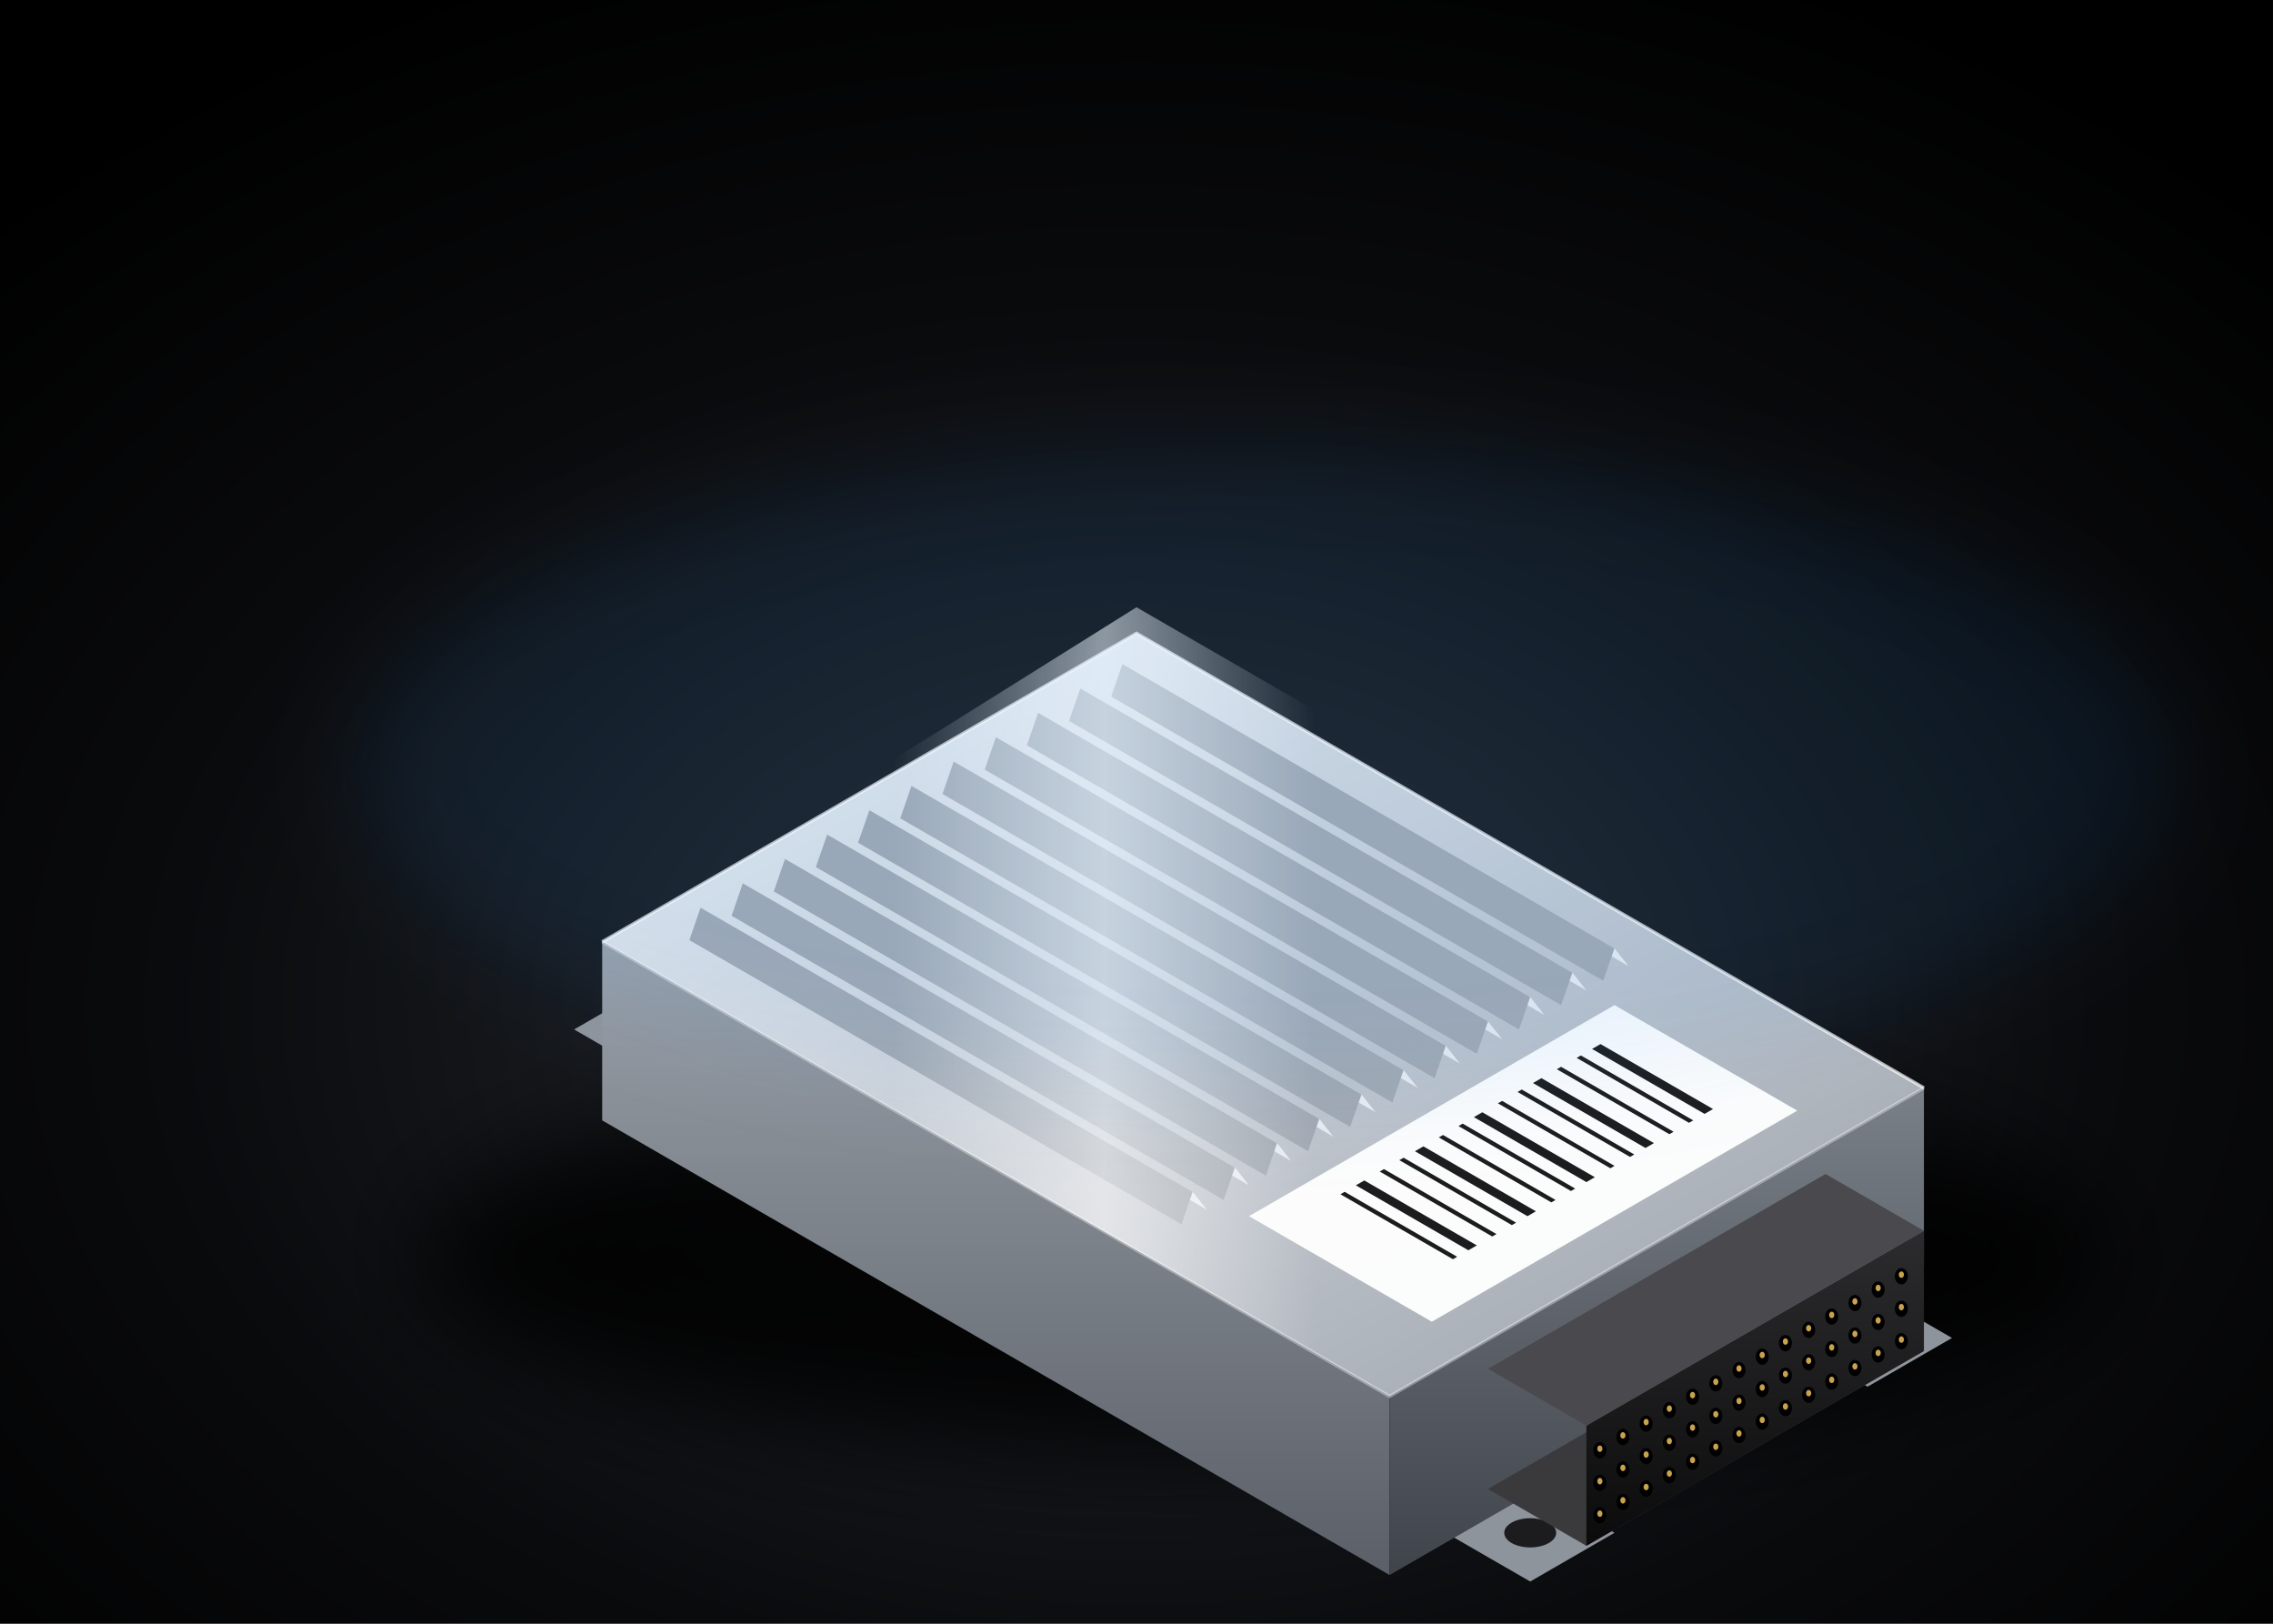
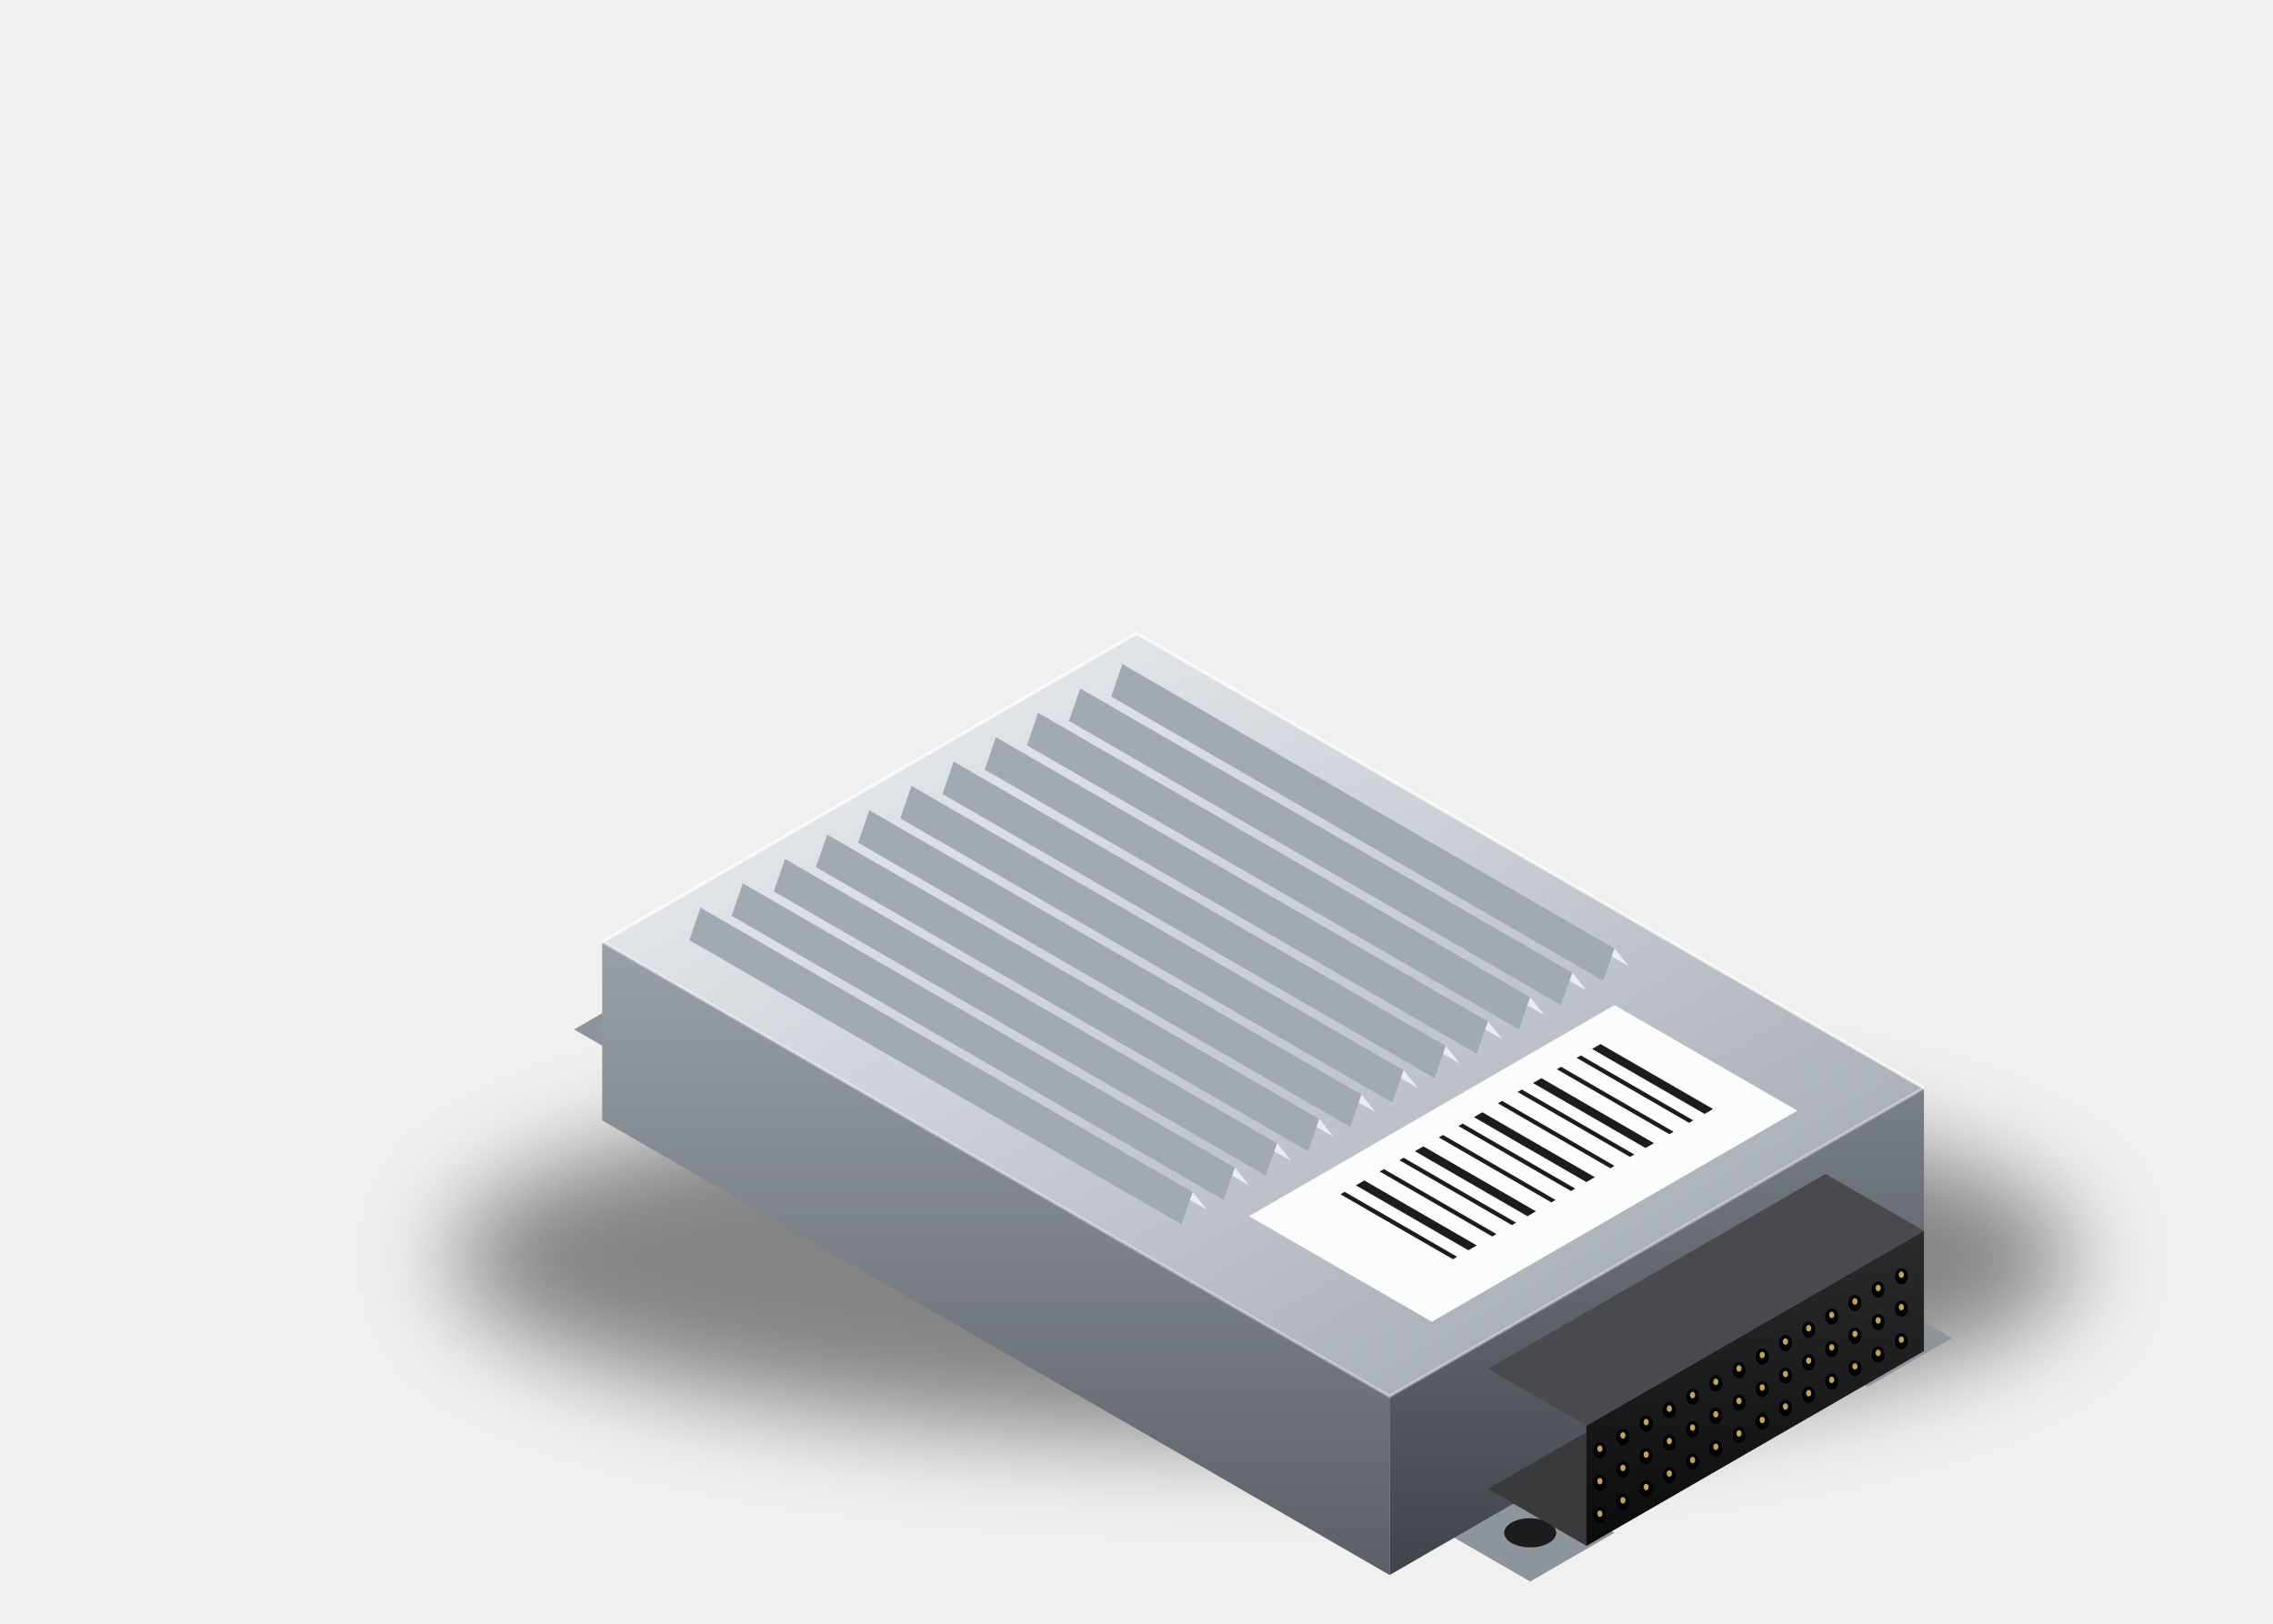
<svg xmlns="http://www.w3.org/2000/svg" viewBox="0 0 1400 1000" width="1400" height="1000">
-   <style>
- .wv{animation:wv 3.2s linear infinite}
- @keyframes wv{to{transform:translateX(-500px)}}
- .blink{animation:blink 1.8s ease-in-out infinite}
- @keyframes blink{50%{opacity:.15}}
- .cloth{animation:cloth .9s linear infinite}
- @keyframes cloth{to{transform:translateY(12px)}}
- .reed{animation:reed .45s ease-in-out infinite alternate}
- @keyframes reed{to{transform:translateY(-10px)}}
- .draw{stroke-dasharray:420;stroke-dashoffset:420;animation:draw 3.5s ease-in-out infinite}
- @keyframes draw{60%,100%{stroke-dashoffset:0}}
- .eq{transform-box:fill-box;transform-origin:50% 100%;animation:eq 1.1s ease-in-out infinite alternate}
- @keyframes eq{0%{transform:scaleY(.35)}100%{transform:scaleY(1)}}
- .lift{animation:lift 6s ease-in-out infinite}
- @keyframes lift{0%,15%,85%,100%{transform:translateY(0)}45%,55%{transform:translateY(-230px)}}
- .sweep{animation:sweep 4.5s ease-in-out infinite}
- @keyframes sweep{0%{transform:translateX(-700px)}60%,100%{transform:translateX(900px)}}
- .glow{animation:gl 4s ease-in-out infinite}
- @keyframes gl{50%{opacity:.02}}
- @media (prefers-reduced-motion:reduce){*{animation:none!important}.draw{stroke-dashoffset:0}}
- </style>
  <defs>
-     <filter id="blur30" x="-20%" y="-20%" width="140%" height="160%">
+     <clipPath id="bclip">
+       <rect x="320" y="170" width="1760" height="840" rx="20" />
+     </clipPath>
+     <linearGradient id="board" x1="0" y1="0" x2="1" y2="1">
+       <stop offset="0" stop-color="#14382f" />
+       <stop offset=".55" stop-color="#0d2720" />
+       <stop offset="1" stop-color="#081a15" />
+     </linearGradient>
+     <pattern id="hatch" width="16" height="16" patternUnits="userSpaceOnUse" patternTransform="rotate(45)">
+       <path d="M0 0V16" stroke="#1a463b" stroke-width="2" />
+     </pattern>
+     <linearGradient id="chip" x1="0" y1="0" x2="0" y2="1">
+       <stop offset="0" stop-color="#26272b" />
+       <stop offset="1" stop-color="#0c0c0e" />
+     </linearGradient>
+     <linearGradient id="die" x1="0" y1="0" x2="1" y2="1">
+       <stop offset="0" stop-color="#3a3d44" />
+       <stop offset=".5" stop-color="#1b1c20" />
+       <stop offset="1" stop-color="#2e3036" />
+     </linearGradient>
+     <linearGradient id="pin" x1="0" y1="0" x2="1" y2="0">
+       <stop offset="0" stop-color="#8d939b" />
+       <stop offset=".5" stop-color="#eef1f4" />
+       <stop offset="1" stop-color="#8d939b" />
+     </linearGradient>
+     <linearGradient id="pinh" x1="0" y1="0" x2="0" y2="1">
+       <stop offset="0" stop-color="#8d939b" />
+       <stop offset=".5" stop-color="#eef1f4" />
+       <stop offset="1" stop-color="#8d939b" />
+     </linearGradient>
+     <linearGradient id="gold" x1="0" y1="0" x2="1" y2="1">
+       <stop offset="0" stop-color="#f3dc9b" />
+       <stop offset=".5" stop-color="#c9a24f" />
+       <stop offset="1" stop-color="#8f6e2c" />
+     </linearGradient>
+     <radialGradient id="alu" cx="40%" cy="35%" r="70%">
+       <stop offset="0" stop-color="#f4f6f8" />
+       <stop offset=".6" stop-color="#b9bec5" />
+       <stop offset="1" stop-color="#6c7178" />
+     </radialGradient>
+     <linearGradient id="ind" x1="0" y1="0" x2="1" y2="1">
+       <stop offset="0" stop-color="#4a4d53" />
+       <stop offset="1" stop-color="#1d1e21" />
+     </linearGradient>
+     <linearGradient id="sheen" x1="0" y1="0" x2="1" y2="1">
+       <stop offset="0" stop-color="#fff" stop-opacity=".09" />
+       <stop offset=".35" stop-color="#fff" stop-opacity="0" />
+       <stop offset="1" stop-color="#2997FF" stop-opacity=".06" />
+     </linearGradient>
+     <filter id="shadow" x="-10%" y="-10%" width="120%" height="140%">
      <feGaussianBlur stdDeviation="30" />
+     </filter>
+     <filter id="soft" x="-30%" y="-30%" width="160%" height="160%">
+       <feGaussianBlur stdDeviation="6" />
    </filter>
    <filter id="blur12" x="-50%" y="-50%" width="200%" height="200%">
      <feGaussianBlur stdDeviation="12" />
    </filter>
-     <filter id="blur4" x="-50%" y="-50%" width="200%" height="200%">
-       <feGaussianBlur stdDeviation="4" />
+     <filter id="blur30" x="-20%" y="-20%" width="140%" height="180%">
+       <feGaussianBlur stdDeviation="30" />
    </filter>
-     <linearGradient id="steelV" x1="0" y1="0" x2="1" y2="0">
-       <stop offset="0" stop-color="#8e949b" />
-       <stop offset=".4" stop-color="#f2f4f6" />
-       <stop offset=".75" stop-color="#b4b9c0" />
-       <stop offset="1" stop-color="#6b7077" />
+     <radialGradient id="glowB" r="50%">
+       <stop offset="0" stop-color="#2997FF" stop-opacity=".9" />
+       <stop offset="1" stop-color="#2997FF" stop-opacity="0" />
+     </radialGradient>
+     <radialGradient id="glowG" r="50%">
+       <stop offset="0" stop-color="#30D158" stop-opacity=".9" />
+       <stop offset="1" stop-color="#30D158" stop-opacity="0" />
+     </radialGradient>
+     <radialGradient id="glowO" r="50%">
+       <stop offset="0" stop-color="#FF9F0A" stop-opacity=".9" />
+       <stop offset="1" stop-color="#FF9F0A" stop-opacity="0" />
+     </radialGradient>
+     <radialGradient id="hot" r="50%">
+       <stop offset="0" stop-color="#fff3d6" />
+       <stop offset=".25" stop-color="#ffb347" stop-opacity=".9" />
+       <stop offset="1" stop-color="#ff6a00" stop-opacity="0" />
+     </radialGradient>
+     <radialGradient id="smoke" r="50%">
+       <stop offset="0" stop-color="#fff" stop-opacity=".22" />
+       <stop offset="1" stop-color="#fff" stop-opacity="0" />
+     </radialGradient>
+     <radialGradient id="vig" cx="55%" cy="60%" r="75%">
+       <stop offset=".55" stop-color="#000" stop-opacity="0" />
+       <stop offset="1" stop-color="#000" stop-opacity=".75" />
+     </radialGradient>
+     <linearGradient id="handle" x1="0" y1="0" x2="0" y2="1">
+       <stop offset="0" stop-color="#3a3a3d" />
+       <stop offset=".45" stop-color="#1c1c1e" />
+       <stop offset="1" stop-color="#050505" />
+     </linearGradient>
+     <linearGradient id="steel" x1="0" y1="0" x2="0" y2="1">
+       <stop offset="0" stop-color="#6d7279" />
+       <stop offset=".35" stop-color="#f2f4f6" />
+       <stop offset=".7" stop-color="#9aa0a7" />
+       <stop offset="1" stop-color="#4b4f55" />
+     </linearGradient>
+     <linearGradient id="tipg" x1="0" y1="0" x2="0" y2="1">
+       <stop offset="0" stop-color="#5a4a3a" />
+       <stop offset=".4" stop-color="#d9c3a5" />
+       <stop offset="1" stop-color="#3b3027" />
    </linearGradient>
    <linearGradient id="steelH" x1="0" y1="0" x2="0" y2="1">
      <stop offset="0" stop-color="#f4f5f7" />
      <stop offset=".5" stop-color="#c3c7cd" />
      <stop offset="1" stop-color="#8b9097" />
    </linearGradient>
-     <radialGradient id="dbg" cx="50%" cy="62%" r="70%">
-       <stop offset="0" stop-color="#262a31" />
-       <stop offset=".6" stop-color="#0a0b0d" />
+     <linearGradient id="inside" x1="0" y1="0" x2="0" y2="1">
+       <stop offset="0" stop-color="#1c1c1e" />
+       <stop offset="1" stop-color="#3a3a3c" />
+     </linearGradient>
+     <linearGradient id="frame" x1="0" y1="0" x2="1" y2="0">
+       <stop offset="0" stop-color="#d7dadf" />
+       <stop offset=".5" stop-color="#ffffff" />
+       <stop offset="1" stop-color="#b9bdc4" />
+     </linearGradient>
+     <linearGradient id="fabric" x1="0" y1="0" x2="0" y2="1">
+       <stop offset="0" stop-color="#2c5fb3" />
+       <stop offset="1" stop-color="#173a78" />
+     </linearGradient>
+     <pattern id="weave" width="12" height="12" patternUnits="userSpaceOnUse">
+       <rect width="12" height="12" fill="url(#fabric)" />
+       <rect width="6" height="6" fill="#fff" opacity=".10" />
+       <rect x="6" y="6" width="6" height="6" fill="#fff" opacity=".10" />
+       <rect x="6" width="6" height="6" fill="#000" opacity=".06" />
+     </pattern>
+     <linearGradient id="fade" x1="0" y1="0" x2="0" y2="1">
+       <stop offset="0" stop-color="#fff" stop-opacity="0" />
+       <stop offset="1" stop-color="#fff" stop-opacity=".25" />
+     </linearGradient>
+     <linearGradient id="scr" x1="0" y1="0" x2="1" y2="1">
+       <stop offset="0" stop-color="#0b1220" />
+       <stop offset="1" stop-color="#121a2c" />
+     </linearGradient>
+     <linearGradient id="body" x1="0" y1="0" x2="1" y2="1">
+       <stop offset="0" stop-color="#3a3a3d" />
+       <stop offset="1" stop-color="#1a1a1c" />
+     </linearGradient>
+     <linearGradient id="bump" x1="0" y1="0" x2="0" y2="1">
+       <stop offset="0" stop-color="#2a2a2c" />
+       <stop offset="1" stop-color="#0d0d0e" />
+     </linearGradient>
+     <radialGradient id="knob" cx="40%" cy="35%" r="70%">
+       <stop offset="0" stop-color="#6e7279" />
+       <stop offset=".7" stop-color="#2c2d31" />
+       <stop offset="1" stop-color="#151517" />
+     </radialGradient>
+     <pattern id="grid" width="52" height="52" patternUnits="userSpaceOnUse">
+       <path d="M52 0H0V52" fill="none" stroke="#2c3a4a" stroke-width="1.2" />
+     </pattern>
+     <linearGradient id="red" x1="0" y1="0" x2="0" y2="1">
+       <stop offset="0" stop-color="#ff3b3b" />
+       <stop offset=".55" stop-color="#e30613" />
+       <stop offset="1" stop-color="#a1040e" />
+     </linearGradient>
+     <linearGradient id="gph" x1="0" y1="0" x2="0" y2="1">
+       <stop offset="0" stop-color="#4a4a4e" />
+       <stop offset="1" stop-color="#1c1c1e" />
+     </linearGradient>
+     <radialGradient id="tire" r="50%">
+       <stop offset=".55" stop-color="#2a2a2c" />
+       <stop offset=".9" stop-color="#111" />
      <stop offset="1" stop-color="#000" />
+     </radialGradient>
+     <radialGradient id="hub" cx="40%" cy="35%" r="70%">
+       <stop offset="0" stop-color="#f2f4f6" />
+       <stop offset="1" stop-color="#7d828a" />
    </radialGradient>
    <linearGradient id="top" x1="0" y1="0" x2="1" y2="1">
      <stop offset="0" stop-color="#f2f4f7" />
      <stop offset=".5" stop-color="#c7ccd3" />
      <stop offset="1" stop-color="#9aa0a8" />
    </linearGradient>
    <linearGradient id="left" x1="0" y1="0" x2="0" y2="1">
      <stop offset="0" stop-color="#9aa0a8" />
      <stop offset="1" stop-color="#5b6068" />
    </linearGradient>
    <linearGradient id="right" x1="0" y1="0" x2="0" y2="1">
      <stop offset="0" stop-color="#7a8088" />
      <stop offset="1" stop-color="#3f434a" />
    </linearGradient>
    <linearGradient id="conn" x1="0" y1="0" x2="0" y2="1">
      <stop offset="0" stop-color="#2c2c2e" />
      <stop offset="1" stop-color="#0b0b0c" />
    </linearGradient>
+     <linearGradient id="sw" x1="0" y1="0" x2="1" y2="0">
+       <stop offset="0" stop-color="#fff" stop-opacity="0" />
+       <stop offset=".5" stop-color="#fff" stop-opacity=".6" />
+       <stop offset="1" stop-color="#fff" stop-opacity="0" />
+     </linearGradient>
  </defs>
-   <rect width="1400" height="1000" fill="url(#dbg)" />
-   <ellipse cx="778" cy="775" rx="520" ry="120" fill="#000" opacity=".85" filter="url(#blur30)" />
+   <ellipse cx="778" cy="775" rx="500" ry="110" fill="#000" opacity=".45" filter="url(#blur30)" />
  <polygon points="613.4,484.0 665.4,514.0 613.4,544.0 561.4,514.0" fill="#8e949b" />
  <ellipse cx="613.4" cy="514.0" rx="16" ry="9" fill="#1c1c1e" />
  <polygon points="405.6,604.0 457.5,634.0 405.6,664.0 353.6,634.0" fill="#8e949b" />
  <ellipse cx="405.6" cy="634.0" rx="16" ry="9" fill="#1c1c1e" />
  <polygon points="1150.3,794.0 1202.3,824.0 1150.3,854.0 1098.4,824.0" fill="#8e949b" />
  <ellipse cx="1150.3" cy="824.0" rx="16" ry="9" fill="#1c1c1e" />
  <polygon points="942.5,914.0 994.4,944.0 942.5,974.0 890.5,944.0" fill="#8e949b" />
  <ellipse cx="942.5" cy="944.0" rx="16" ry="9" fill="#1c1c1e" />
  <polygon points="370.9,690.0 855.9,970.0 855.9,860.0 370.9,580.0" fill="url(#left)" />
  <polygon points="1185.0,780.0 855.9,970.0 855.9,860.0 1185.0,670.0" fill="url(#right)" />
  <polygon points="700.0,390.0 1185.0,670.0 855.9,860.0 370.9,580.0" fill="url(#top)" />
  <polygon points="700.0,420.0 1003.1,595.0 994.4,584.0 691.3,409.0" fill="#e9ecf0" />
  <polygon points="691.3,409.0 994.4,584.0 987.5,604.0 684.4,429.0" fill="#a3a9b1" />
  <polygon points="674.0,435.0 977.1,610.0 968.5,599.0 665.4,424.0" fill="#e9ecf0" />
  <polygon points="665.4,424.0 968.5,599.0 961.5,619.0 658.4,444.0" fill="#a3a9b1" />
  <polygon points="648.0,450.0 951.1,625.0 942.5,614.0 639.4,439.0" fill="#e9ecf0" />
  <polygon points="639.4,439.0 942.5,614.0 935.6,634.0 632.5,459.0" fill="#a3a9b1" />
  <polygon points="622.1,465.0 925.2,640.0 916.5,629.0 613.4,454.0" fill="#e9ecf0" />
  <polygon points="613.4,454.0 916.5,629.0 909.6,649.0 606.5,474.0" fill="#a3a9b1" />
  <polygon points="596.1,480.0 899.2,655.0 890.5,644.0 587.4,469.0" fill="#e9ecf0" />
  <polygon points="587.4,469.0 890.5,644.0 883.6,664.0 580.5,489.0" fill="#a3a9b1" />
  <polygon points="570.1,495.0 873.2,670.0 864.5,659.0 561.4,484.0" fill="#e9ecf0" />
  <polygon points="561.4,484.0 864.5,659.0 857.6,679.0 554.5,504.0" fill="#a3a9b1" />
  <polygon points="544.1,510.0 847.2,685.0 838.6,674.0 535.5,499.0" fill="#e9ecf0" />
  <polygon points="535.5,499.0 838.6,674.0 831.6,694.0 528.5,519.0" fill="#a3a9b1" />
  <polygon points="518.1,525.0 821.2,700.0 812.6,689.0 509.5,514.0" fill="#e9ecf0" />
  <polygon points="509.5,514.0 812.6,689.0 805.7,709.0 502.5,534.0" fill="#a3a9b1" />
  <polygon points="492.2,540.0 795.3,715.0 786.6,704.0 483.5,529.0" fill="#e9ecf0" />
  <polygon points="483.5,529.0 786.6,704.0 779.7,724.0 476.6,549.0" fill="#a3a9b1" />
  <polygon points="466.2,555.0 769.3,730.0 760.6,719.0 457.5,544.0" fill="#e9ecf0" />
  <polygon points="457.5,544.0 760.6,719.0 753.7,739.0 450.6,564.0" fill="#a3a9b1" />
  <polygon points="440.2,570.0 743.3,745.0 734.6,734.0 431.5,559.0" fill="#e9ecf0" />
  <polygon points="431.5,559.0 734.6,734.0 727.7,754.0 424.6,579.0" fill="#a3a9b1" />
-   <clipPath id="tc">
-     <polygon points="700.0,374.0 1185.0,654.0 855.9,860.0 370.9,580.0" />
-   </clipPath>
-   <linearGradient id="sw" x1="0" y1="0" x2="1" y2="0">
-     <stop offset="0" stop-color="#fff" stop-opacity="0" />
-     <stop offset=".5" stop-color="#fff" stop-opacity=".55" />
-     <stop offset="1" stop-color="#fff" stop-opacity="0" />
-   </linearGradient>
-   <g clip-path="url(#tc)">
-     <rect class="sweep" x="550" y="0" width="260" height="1000" fill="url(#sw)" transform="rotate(0)" />
-   </g>
-   <polygon points="994.4,619.0 1107.0,684.0 881.9,814.0 769.3,749.0" fill="#ffffff" opacity=".95" />
-   <polygon points="985.8,643.0 1055.1,683.0 1049.9,686.0 980.6,646.0" fill="#1c1c1e" />
-   <polygon points="973.7,650.0 1042.9,690.0 1040.3,691.5 971.1,651.5" fill="#1c1c1e" />
-   <polygon points="961.5,657.0 1030.8,697.0 1028.2,698.5 958.9,658.5" fill="#1c1c1e" />
-   <polygon points="949.4,664.0 1018.7,704.0 1013.5,707.0 944.2,667.0" fill="#1c1c1e" />
-   <polygon points="937.3,671.0 1006.6,711.0 1004.0,712.5 934.7,672.5" fill="#1c1c1e" />
-   <polygon points="925.2,678.0 994.4,718.0 991.9,719.5 922.6,679.5" fill="#1c1c1e" />
-   <polygon points="913.0,685.0 982.3,725.0 977.1,728.0 907.8,688.0" fill="#1c1c1e" />
-   <polygon points="900.9,692.0 970.2,732.0 967.6,733.5 898.3,693.5" fill="#1c1c1e" />
-   <polygon points="888.8,699.0 958.1,739.0 955.5,740.5 886.2,700.5" fill="#1c1c1e" />
-   <polygon points="876.7,706.0 946.0,746.0 940.8,749.0 871.5,709.0" fill="#1c1c1e" />
-   <polygon points="864.5,713.0 933.8,753.0 931.2,754.5 861.9,714.5" fill="#1c1c1e" />
-   <polygon points="852.4,720.0 921.7,760.0 919.1,761.5 849.8,721.5" fill="#1c1c1e" />
-   <polygon points="840.3,727.0 909.6,767.0 904.4,770.0 835.1,730.0" fill="#1c1c1e" />
-   <polygon points="828.2,734.0 897.5,774.0 894.9,775.5 825.6,735.5" fill="#1c1c1e" />
  <polygon points="1124.4,797.0 1185.0,832.0 977.1,952.0 916.5,917.0" fill="#3a3a3c" />
  <polygon points="1185.0,832.0 977.1,952.0 977.1,878.0 1185.0,758.0" fill="url(#conn)" />
  <polygon points="1124.4,723.0 1185.0,758.0 977.1,878.0 916.5,843.0" fill="#4a4a4e" />
  <ellipse cx="1171.1" cy="826.0" rx="4" ry="5" fill="#000" />
  <ellipse cx="1171.1" cy="825.0" rx="1.6" ry="2" fill="#c9a24f" />
  <ellipse cx="1156.8" cy="834.2" rx="4" ry="5" fill="#000" />
  <ellipse cx="1156.8" cy="833.2" rx="1.6" ry="2" fill="#c9a24f" />
  <ellipse cx="1142.5" cy="842.5" rx="4" ry="5" fill="#000" />
  <ellipse cx="1142.5" cy="841.5" rx="1.6" ry="2" fill="#c9a24f" />
  <ellipse cx="1128.2" cy="850.8" rx="4" ry="5" fill="#000" />
  <ellipse cx="1128.2" cy="849.8" rx="1.6" ry="2" fill="#c9a24f" />
  <ellipse cx="1114.0" cy="859.0" rx="4" ry="5" fill="#000" />
  <ellipse cx="1114.0" cy="858.0" rx="1.6" ry="2" fill="#c9a24f" />
  <ellipse cx="1099.7" cy="867.2" rx="4" ry="5" fill="#000" />
  <ellipse cx="1099.7" cy="866.2" rx="1.6" ry="2" fill="#c9a24f" />
  <ellipse cx="1085.4" cy="875.5" rx="4" ry="5" fill="#000" />
  <ellipse cx="1085.4" cy="874.5" rx="1.6" ry="2" fill="#c9a24f" />
  <ellipse cx="1071.1" cy="883.8" rx="4" ry="5" fill="#000" />
  <ellipse cx="1071.1" cy="882.8" rx="1.6" ry="2" fill="#c9a24f" />
  <ellipse cx="1056.8" cy="892.0" rx="4" ry="5" fill="#000" />
  <ellipse cx="1056.8" cy="891.0" rx="1.6" ry="2" fill="#c9a24f" />
  <ellipse cx="1042.5" cy="900.2" rx="4" ry="5" fill="#000" />
  <ellipse cx="1042.5" cy="899.2" rx="1.6" ry="2" fill="#c9a24f" />
  <ellipse cx="1028.2" cy="908.5" rx="4" ry="5" fill="#000" />
  <ellipse cx="1028.2" cy="907.5" rx="1.6" ry="2" fill="#c9a24f" />
  <ellipse cx="1013.9" cy="916.8" rx="4" ry="5" fill="#000" />
  <ellipse cx="1013.9" cy="915.8" rx="1.6" ry="2" fill="#c9a24f" />
  <ellipse cx="999.6" cy="925.0" rx="4" ry="5" fill="#000" />
  <ellipse cx="999.6" cy="924.0" rx="1.6" ry="2" fill="#c9a24f" />
  <ellipse cx="985.4" cy="933.2" rx="4" ry="5" fill="#000" />
  <ellipse cx="985.4" cy="932.2" rx="1.6" ry="2" fill="#c9a24f" />
  <ellipse cx="1171.1" cy="806.0" rx="4" ry="5" fill="#000" />
  <ellipse cx="1171.1" cy="805.0" rx="1.6" ry="2" fill="#c9a24f" />
  <ellipse cx="1156.8" cy="814.2" rx="4" ry="5" fill="#000" />
  <ellipse cx="1156.8" cy="813.2" rx="1.6" ry="2" fill="#c9a24f" />
  <ellipse cx="1142.5" cy="822.5" rx="4" ry="5" fill="#000" />
  <ellipse cx="1142.5" cy="821.5" rx="1.6" ry="2" fill="#c9a24f" />
  <ellipse cx="1128.2" cy="830.8" rx="4" ry="5" fill="#000" />
  <ellipse cx="1128.2" cy="829.8" rx="1.6" ry="2" fill="#c9a24f" />
  <ellipse cx="1114.0" cy="839.0" rx="4" ry="5" fill="#000" />
  <ellipse cx="1114.0" cy="838.0" rx="1.6" ry="2" fill="#c9a24f" />
  <ellipse cx="1099.7" cy="847.2" rx="4" ry="5" fill="#000" />
  <ellipse cx="1099.7" cy="846.2" rx="1.6" ry="2" fill="#c9a24f" />
  <ellipse cx="1085.4" cy="855.5" rx="4" ry="5" fill="#000" />
  <ellipse cx="1085.4" cy="854.5" rx="1.6" ry="2" fill="#c9a24f" />
  <ellipse cx="1071.1" cy="863.8" rx="4" ry="5" fill="#000" />
  <ellipse cx="1071.1" cy="862.8" rx="1.6" ry="2" fill="#c9a24f" />
  <ellipse cx="1056.8" cy="872.0" rx="4" ry="5" fill="#000" />
  <ellipse cx="1056.8" cy="871.0" rx="1.6" ry="2" fill="#c9a24f" />
  <ellipse cx="1042.5" cy="880.2" rx="4" ry="5" fill="#000" />
  <ellipse cx="1042.5" cy="879.2" rx="1.6" ry="2" fill="#c9a24f" />
  <ellipse cx="1028.2" cy="888.5" rx="4" ry="5" fill="#000" />
  <ellipse cx="1028.2" cy="887.5" rx="1.6" ry="2" fill="#c9a24f" />
  <ellipse cx="1013.9" cy="896.8" rx="4" ry="5" fill="#000" />
  <ellipse cx="1013.9" cy="895.8" rx="1.6" ry="2" fill="#c9a24f" />
  <ellipse cx="999.6" cy="905.0" rx="4" ry="5" fill="#000" />
  <ellipse cx="999.6" cy="904.0" rx="1.6" ry="2" fill="#c9a24f" />
  <ellipse cx="985.4" cy="913.2" rx="4" ry="5" fill="#000" />
  <ellipse cx="985.4" cy="912.2" rx="1.6" ry="2" fill="#c9a24f" />
  <ellipse cx="1171.1" cy="786.0" rx="4" ry="5" fill="#000" />
  <ellipse cx="1171.1" cy="785.0" rx="1.6" ry="2" fill="#c9a24f" />
  <ellipse cx="1156.8" cy="794.2" rx="4" ry="5" fill="#000" />
  <ellipse cx="1156.8" cy="793.2" rx="1.6" ry="2" fill="#c9a24f" />
  <ellipse cx="1142.5" cy="802.5" rx="4" ry="5" fill="#000" />
  <ellipse cx="1142.5" cy="801.5" rx="1.6" ry="2" fill="#c9a24f" />
  <ellipse cx="1128.2" cy="810.8" rx="4" ry="5" fill="#000" />
  <ellipse cx="1128.2" cy="809.8" rx="1.6" ry="2" fill="#c9a24f" />
  <ellipse cx="1114.0" cy="819.0" rx="4" ry="5" fill="#000" />
  <ellipse cx="1114.0" cy="818.0" rx="1.6" ry="2" fill="#c9a24f" />
  <ellipse cx="1099.7" cy="827.2" rx="4" ry="5" fill="#000" />
  <ellipse cx="1099.7" cy="826.2" rx="1.6" ry="2" fill="#c9a24f" />
  <ellipse cx="1085.4" cy="835.5" rx="4" ry="5" fill="#000" />
  <ellipse cx="1085.4" cy="834.5" rx="1.6" ry="2" fill="#c9a24f" />
  <ellipse cx="1071.1" cy="843.8" rx="4" ry="5" fill="#000" />
  <ellipse cx="1071.1" cy="842.8" rx="1.6" ry="2" fill="#c9a24f" />
  <ellipse cx="1056.8" cy="852.0" rx="4" ry="5" fill="#000" />
  <ellipse cx="1056.8" cy="851.0" rx="1.6" ry="2" fill="#c9a24f" />
  <ellipse cx="1042.5" cy="860.2" rx="4" ry="5" fill="#000" />
  <ellipse cx="1042.5" cy="859.2" rx="1.6" ry="2" fill="#c9a24f" />
  <ellipse cx="1028.2" cy="868.5" rx="4" ry="5" fill="#000" />
  <ellipse cx="1028.2" cy="867.5" rx="1.6" ry="2" fill="#c9a24f" />
  <ellipse cx="1013.9" cy="876.8" rx="4" ry="5" fill="#000" />
  <ellipse cx="1013.9" cy="875.8" rx="1.6" ry="2" fill="#c9a24f" />
  <ellipse cx="999.6" cy="885.0" rx="4" ry="5" fill="#000" />
  <ellipse cx="999.6" cy="884.0" rx="1.6" ry="2" fill="#c9a24f" />
  <ellipse cx="985.4" cy="893.2" rx="4" ry="5" fill="#000" />
  <ellipse cx="985.4" cy="892.2" rx="1.6" ry="2" fill="#c9a24f" />
  <polyline points="370.9,580.0 700.0,390.0 1185.0,670.0" fill="none" stroke="#fff" stroke-opacity=".7" stroke-width="2" />
  <polyline points="370.9,580.0 855.9,860.0 1185.0,670.0" fill="none" stroke="#fff" stroke-opacity=".35" stroke-width="2" />
-   <ellipse class="glow" cx="778" cy="475" rx="560" ry="200" fill="#2997FF" opacity=".09" filter="url(#blur30)" />
+   <polygon points="994.4,619.0 1107.0,684.0 881.9,814.0 769.3,749.0" fill="#ffffff" opacity=".95" />
+   <polygon points="985.8,643.0 1055.1,683.0 1049.9,686.0 980.6,646.0" fill="#1c1c1e" />
+   <polygon points="973.7,650.0 1042.9,690.0 1040.3,691.5 971.1,651.5" fill="#1c1c1e" />
+   <polygon points="961.5,657.0 1030.8,697.0 1028.2,698.5 958.9,658.5" fill="#1c1c1e" />
+   <polygon points="949.4,664.0 1018.7,704.0 1013.5,707.0 944.2,667.0" fill="#1c1c1e" />
+   <polygon points="937.3,671.0 1006.6,711.0 1004.0,712.5 934.7,672.5" fill="#1c1c1e" />
+   <polygon points="925.2,678.0 994.4,718.0 991.9,719.5 922.6,679.5" fill="#1c1c1e" />
+   <polygon points="913.0,685.0 982.3,725.0 977.1,728.0 907.8,688.0" fill="#1c1c1e" />
+   <polygon points="900.9,692.0 970.2,732.0 967.6,733.5 898.3,693.5" fill="#1c1c1e" />
+   <polygon points="888.8,699.0 958.1,739.0 955.5,740.5 886.2,700.5" fill="#1c1c1e" />
+   <polygon points="876.7,706.0 946.0,746.0 940.8,749.0 871.5,709.0" fill="#1c1c1e" />
+   <polygon points="864.5,713.0 933.8,753.0 931.2,754.5 861.9,714.5" fill="#1c1c1e" />
+   <polygon points="852.4,720.0 921.7,760.0 919.1,761.5 849.8,721.5" fill="#1c1c1e" />
+   <polygon points="840.3,727.0 909.6,767.0 904.4,770.0 835.1,730.0" fill="#1c1c1e" />
+   <polygon points="828.2,734.0 897.5,774.0 894.9,775.5 825.6,735.5" fill="#1c1c1e" />
</svg>
